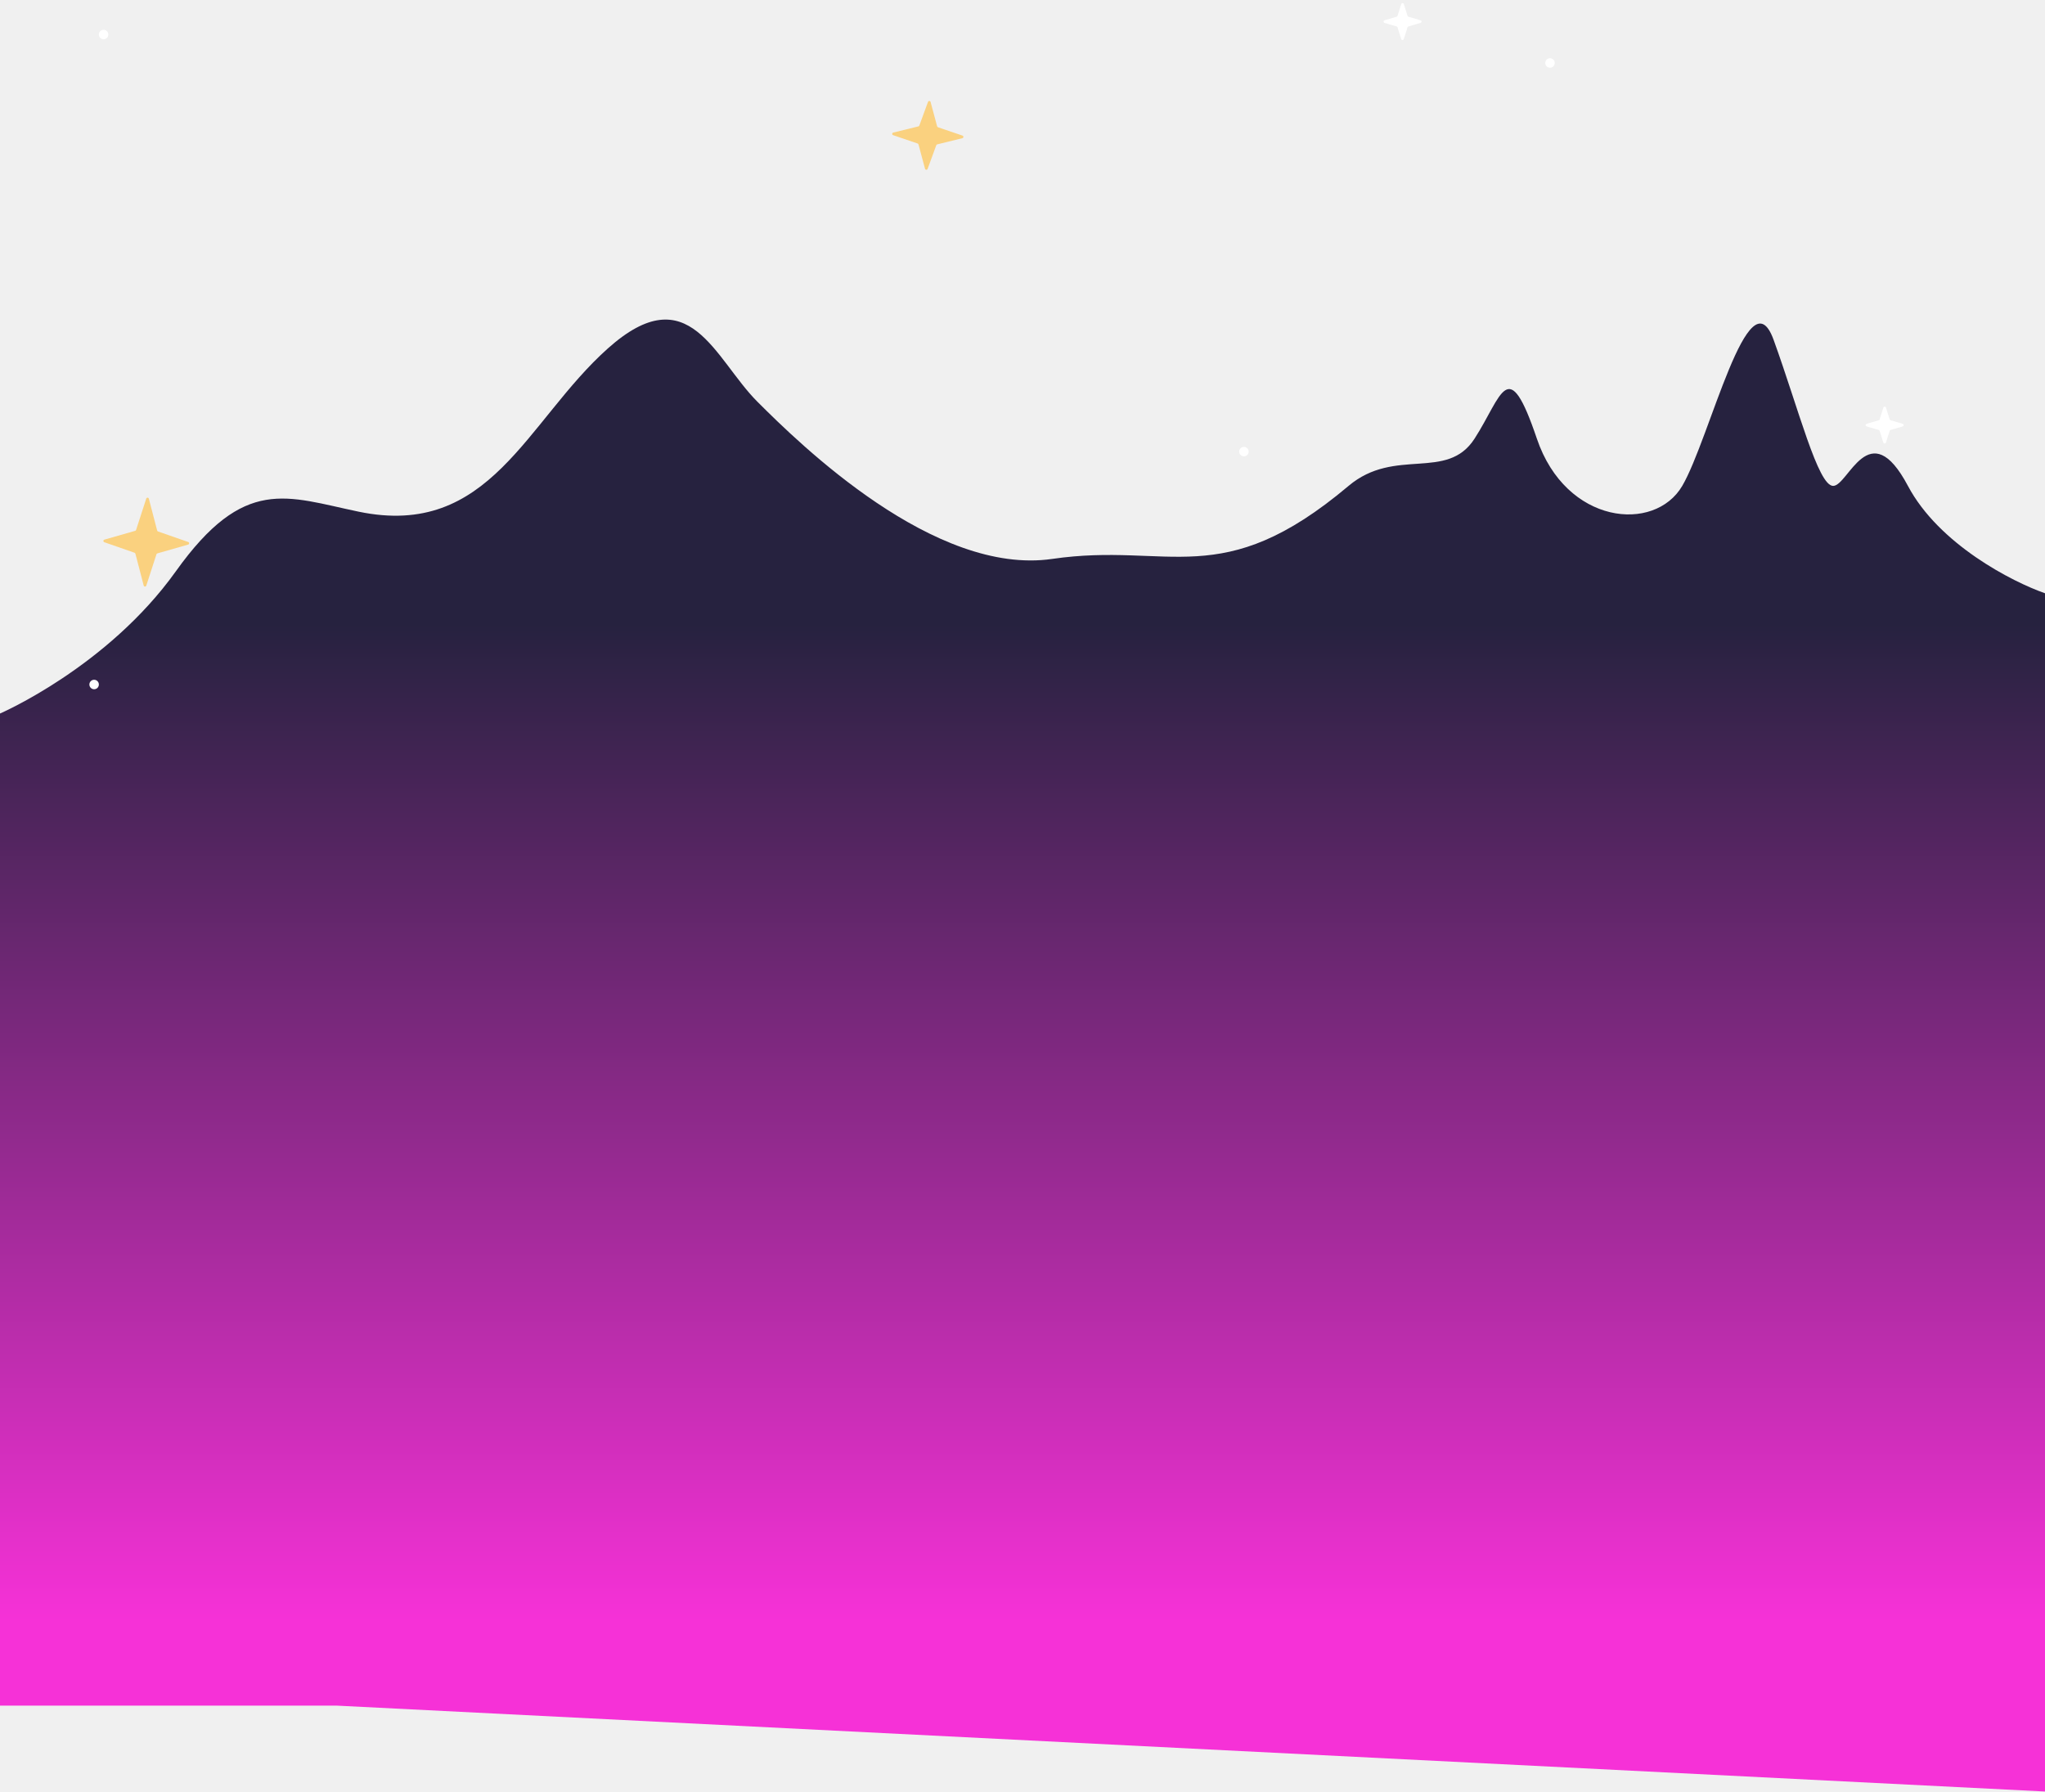
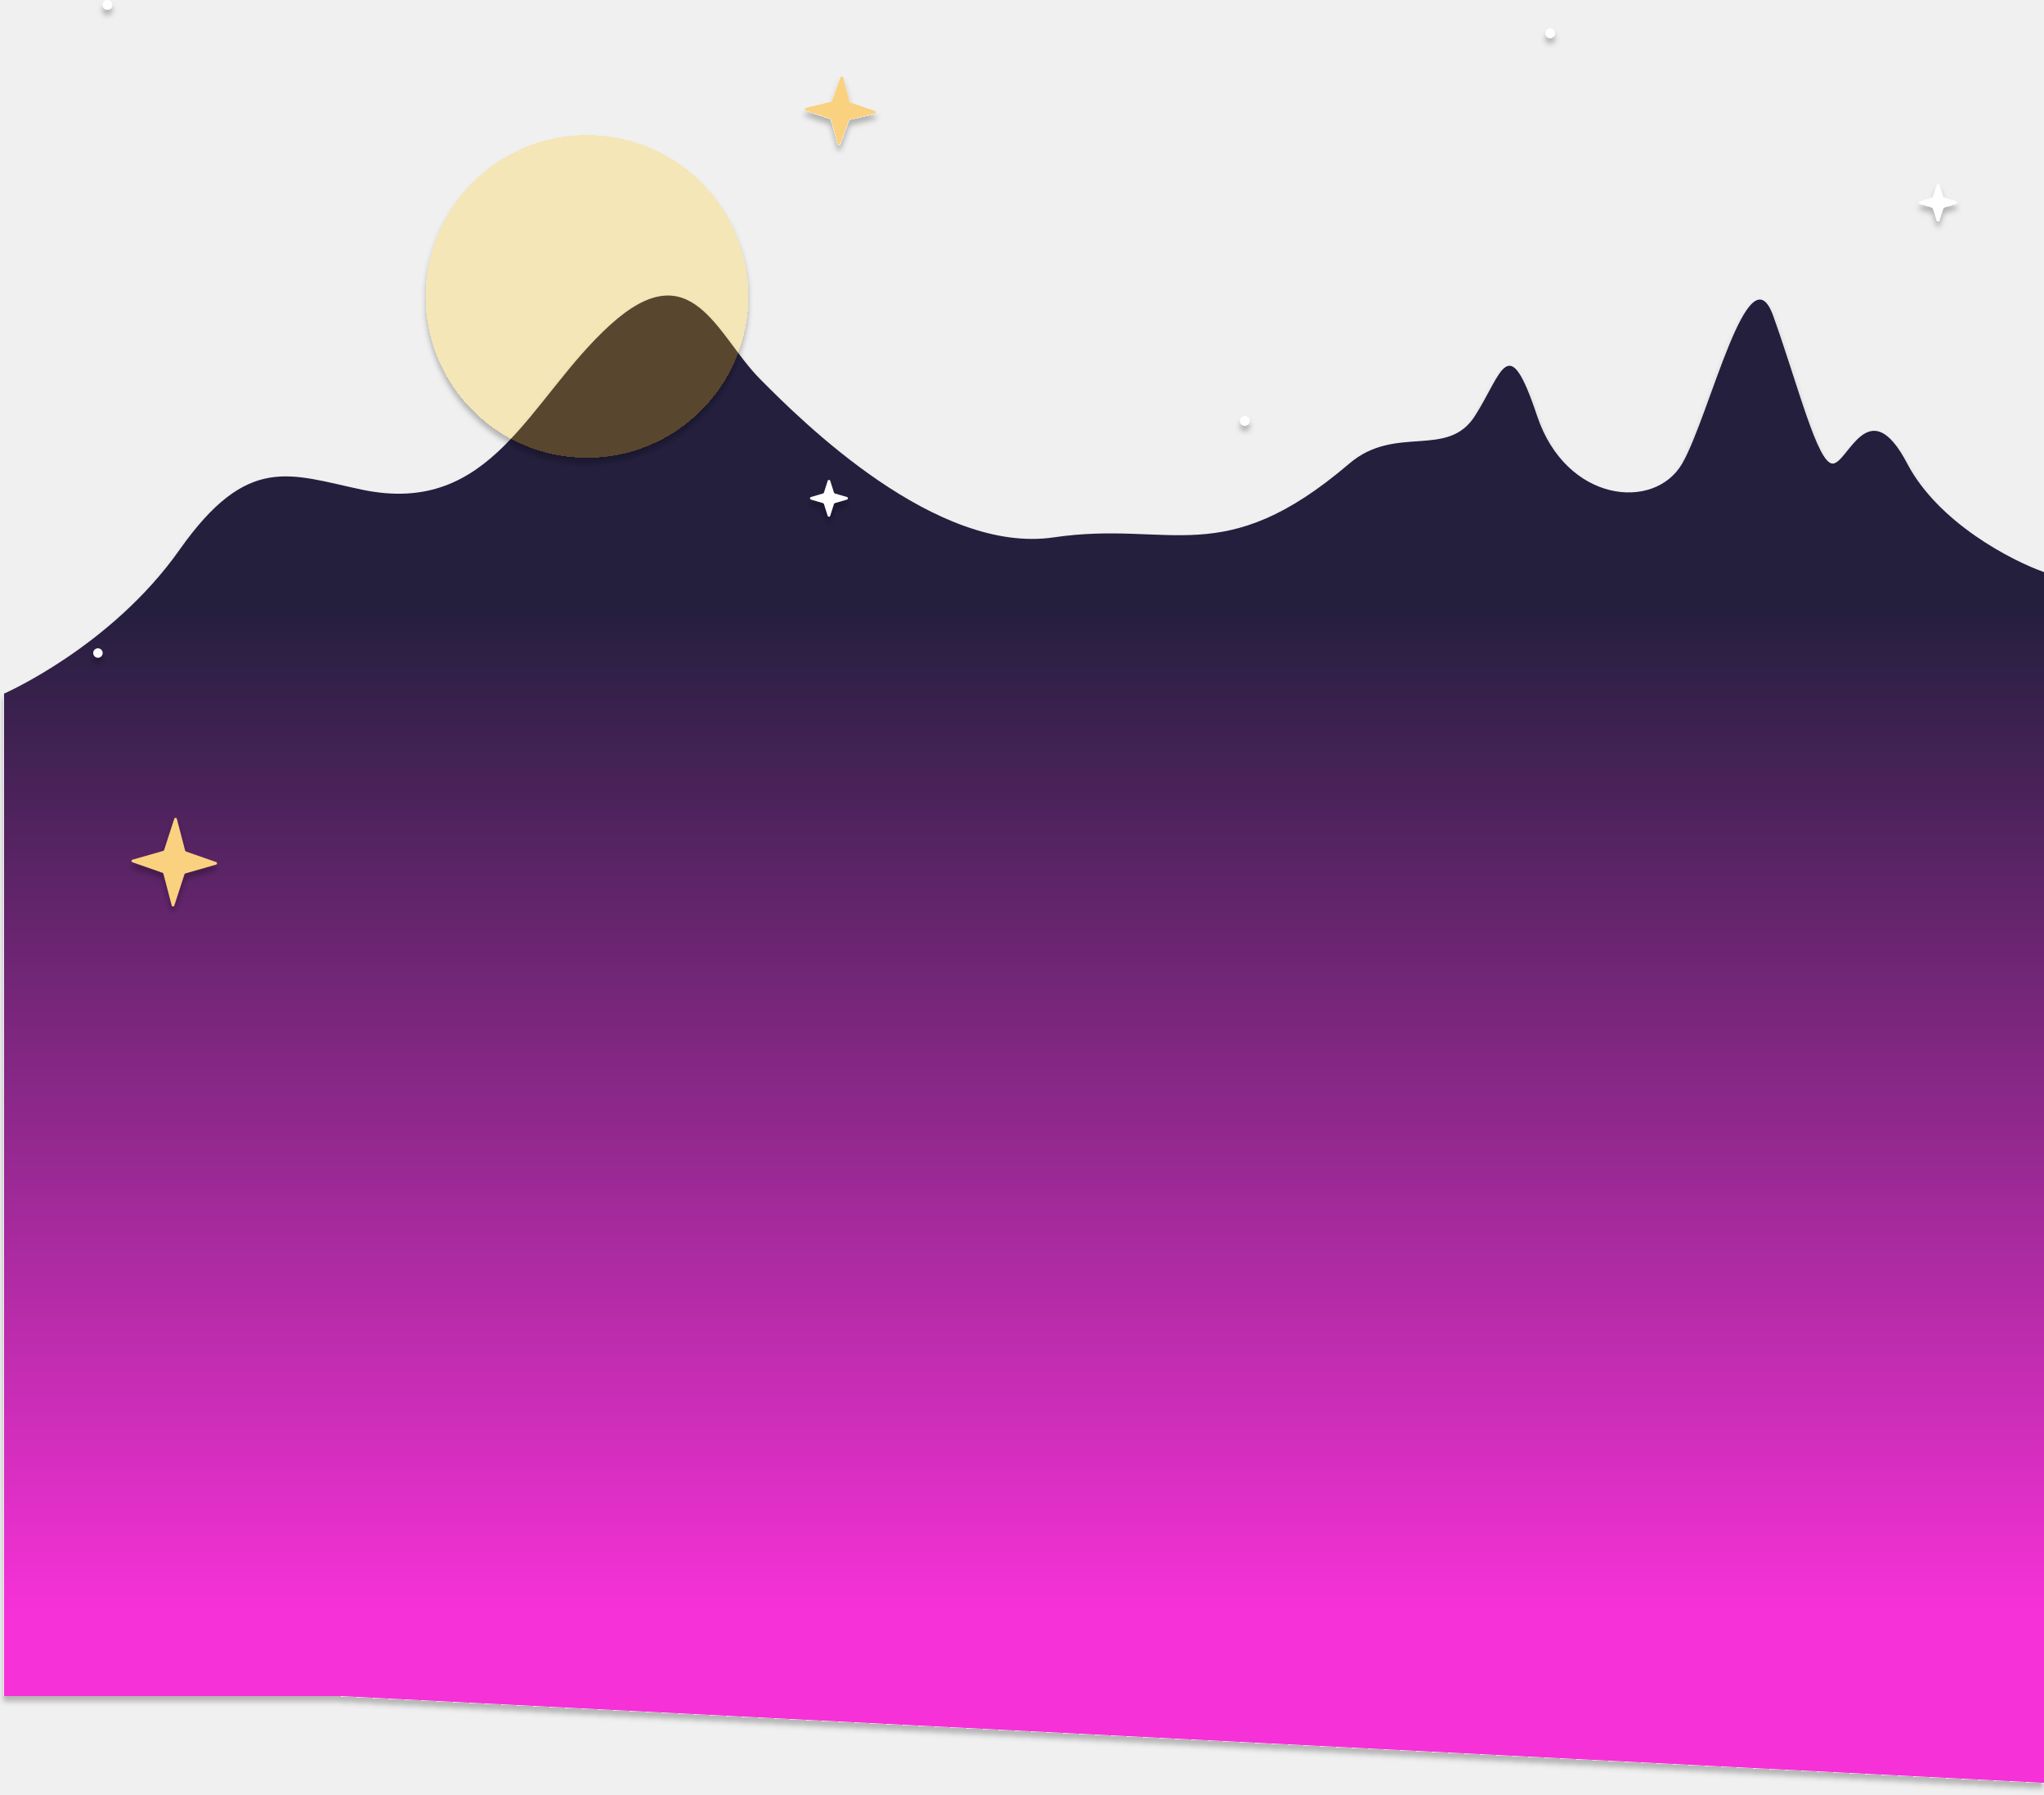
- <svg xmlns="http://www.w3.org/2000/svg" width="1510" height="1323" viewBox="0 0 1510 1323" fill="none">
-   <path d="M129.838 421.903C79.232 492.76 0 526.925 0 526.925V1259.57H248.429L1510 1323V438.12C1485.8 429.662 1431.69 401.963 1408.79 358.829C1380.16 304.912 1364.83 358.829 1353.58 358.829C1342.34 358.829 1328.02 301.74 1309.62 250.995C1291.22 200.249 1262.59 323.942 1242.15 358.829C1221.7 393.717 1156.27 387.374 1134.8 323.942C1113.33 260.509 1109.24 292.225 1088.79 323.942C1068.35 355.658 1030.1 329.879 995.762 358.829C901.706 438.12 863.879 400.06 776.98 412.747C690.081 425.433 590.914 328.346 559.221 296.63C527.529 264.914 509.127 203.42 448.808 257.338C388.49 311.255 361.909 398.064 264.787 377.859C211.731 366.821 180.443 351.046 129.838 421.903Z" fill="url(#paint0_linear_2612_23)" />
-   <path d="M1390.64 326.872C1390.93 327.803 1392.25 327.803 1392.55 326.872L1395.31 318.169C1395.41 317.851 1395.66 317.604 1395.98 317.511L1404.91 314.901C1405.87 314.62 1405.87 313.262 1404.91 312.981L1395.99 310.371C1395.67 310.277 1395.42 310.031 1395.32 309.713L1392.57 301.009C1392.27 300.079 1390.95 300.079 1390.66 301.009L1387.9 309.713C1387.79 310.031 1387.54 310.277 1387.22 310.371L1378.29 312.981C1377.34 313.262 1377.33 314.62 1378.29 314.901L1387.22 317.511C1387.54 317.604 1387.79 317.851 1387.89 318.169L1390.64 326.872Z" fill="white" />
-   <path d="M1034.64 28.872C1034.93 29.803 1036.25 29.803 1036.55 28.872L1039.31 20.169C1039.41 19.851 1039.66 19.605 1039.98 19.511L1048.91 16.901C1049.87 16.62 1049.87 15.261 1048.91 14.981L1039.99 12.371C1039.67 12.277 1039.42 12.03 1039.32 11.713L1036.57 3.009C1036.27 2.079 1034.95 2.079 1034.66 3.009L1031.9 11.713C1031.79 12.03 1031.54 12.277 1031.22 12.371L1022.29 14.981C1021.34 15.261 1021.33 16.62 1022.29 16.901L1031.22 19.511C1031.54 19.605 1031.79 19.851 1031.89 20.169L1034.64 28.872Z" fill="white" />
-   <circle cx="1144.5" cy="46.5" r="3.5" fill="white" />
-   <circle cx="69.5" cy="505.5" r="3.5" fill="white" />
-   <circle cx="76.5" cy="25.5" r="3.5" fill="white" />
-   <circle cx="918.5" cy="333.5" r="3.5" fill="white" />
-   <path d="M685.23 75.229C685.566 74.312 686.882 74.37 687.135 75.312L691.962 93.293C692.048 93.615 692.289 93.872 692.605 93.979L710.69 100.141C711.636 100.464 711.575 101.821 710.605 102.059L692.041 106.615C691.718 106.695 691.455 106.93 691.34 107.243L684.931 124.731C684.595 125.648 683.28 125.59 683.027 124.648L678.2 106.667C678.113 106.345 677.872 106.088 677.557 105.981L659.472 99.819C658.526 99.496 658.586 98.139 659.557 97.901L678.121 93.345C678.444 93.265 678.707 93.03 678.822 92.717L685.23 75.229Z" fill="#FAD17F" />
-   <path d="M107.987 368.214C108.296 367.263 109.654 367.301 109.906 368.268L116.04 391.79C116.124 392.113 116.363 392.372 116.678 392.481L138.997 400.259C139.919 400.58 139.88 401.896 138.942 402.164L116.203 408.671C115.883 408.763 115.629 409.008 115.526 409.325L108.025 432.463C107.717 433.414 106.358 433.376 106.106 432.409L99.972 408.887C99.888 408.564 99.649 408.305 99.334 408.196L77.015 400.418C76.094 400.097 76.132 398.781 77.071 398.513L99.809 392.006C100.129 391.914 100.383 391.669 100.486 391.352L107.987 368.214Z" fill="#FAD17F" />
+ <svg xmlns="http://www.w3.org/2000/svg" width="1513" height="1329" viewBox="0 0 1513 1329" fill="none">
+   <g filter="url(#filter0_d_201_9)">
+     <path d="M132.838 407.146C82.232 478.931 3 513.542 3 513.542V1255.78H251.429L1513 1320.05V423.574C1488.8 415.006 1434.69 386.944 1411.79 343.245C1383.16 288.622 1367.83 343.245 1356.58 343.245C1345.34 343.245 1331.02 285.409 1312.62 233.998C1294.22 182.588 1265.59 307.901 1245.15 343.245C1224.7 378.59 1159.27 372.164 1137.8 307.901C1116.33 243.638 1112.24 275.769 1091.79 307.901C1071.35 340.032 1033.1 313.915 998.762 343.245C904.706 423.574 866.879 385.016 779.98 397.869C693.081 410.722 593.914 312.363 562.221 280.231C530.529 248.1 512.127 185.801 451.808 240.424C391.49 295.048 364.909 382.994 267.787 362.524C214.731 351.342 183.443 335.361 132.838 407.146Z" fill="url(#paint0_linear_201_9)" />
+   </g>
+   <g filter="url(#filter1_d_201_9)">
+     <circle cx="434.5" cy="219.5" r="119.5" fill="#FFC700" fill-opacity="0.24" style="mix-blend-mode:lighten" shape-rendering="crispEdges" />
+   </g>
+   <g filter="url(#filter2_d_201_9)">
+     <path d="M1433.64 162.872C1433.93 163.803 1435.25 163.803 1435.55 162.872L1438.31 154.169C1438.41 153.851 1438.66 153.604 1438.98 153.511L1447.91 150.901C1448.87 150.62 1448.87 149.262 1447.91 148.981L1438.99 146.371C1438.67 146.277 1438.42 146.031 1438.32 145.713L1435.57 137.009C1435.27 136.079 1433.95 136.079 1433.66 137.009L1430.9 145.713C1430.79 146.031 1430.54 146.277 1430.22 146.371L1421.29 148.981C1420.34 149.262 1420.33 150.62 1421.29 150.901L1430.22 153.511C1430.54 153.604 1430.79 153.851 1430.89 154.169L1433.64 162.872Z" fill="white" />
+   </g>
+   <g filter="url(#filter3_d_201_9)">
+     <path d="M612.639 381.872C612.933 382.803 614.25 382.803 614.546 381.872L617.309 373.169C617.41 372.851 617.662 372.604 617.982 372.511L626.91 369.901C627.869 369.62 627.87 368.262 626.911 367.981L617.988 365.371C617.668 365.277 617.416 365.031 617.316 364.713L614.566 356.009C614.272 355.079 612.955 355.079 612.659 356.009L609.895 364.713C609.794 365.031 609.542 365.277 609.222 365.371L600.295 367.981C599.336 368.262 599.335 369.62 600.293 369.901L609.217 372.511C609.536 372.604 609.788 372.851 609.889 373.169L612.639 381.872Z" fill="white" />
+   </g>
+   <g filter="url(#filter4_d_201_9)">
+     <circle cx="1147.5" cy="24.5" r="3.5" fill="white" />
+   </g>
+   <g filter="url(#filter5_d_201_9)">
+     <circle cx="72.5" cy="483.5" r="3.5" fill="white" />
+   </g>
+   <g filter="url(#filter6_d_201_9)">
+     <circle cx="79.5" cy="3.5" r="3.5" fill="white" />
+   </g>
+   <g filter="url(#filter7_d_201_9)">
+     <circle cx="921.5" cy="311.5" r="3.5" fill="white" />
+   </g>
+   <g filter="url(#filter8_d_201_9)">
+     <path d="M622.231 57.229C622.567 56.312 623.883 56.37 624.136 57.312L628.962 75.293C629.049 75.615 629.29 75.872 629.605 75.979L647.691 82.141C648.636 82.464 648.576 83.821 647.605 84.059L629.042 88.615C628.718 88.695 628.455 88.93 628.34 89.243L621.932 106.731C621.596 107.648 620.28 107.59 620.027 106.648L615.2 88.667C615.114 88.345 614.873 88.088 614.557 87.981L596.472 81.819C595.526 81.496 595.587 80.139 596.557 79.901L615.121 75.345C615.445 75.265 615.708 75.03 615.822 74.717L622.231 57.229Z" fill="#FAD17F" />
+   </g>
+   <g filter="url(#filter9_d_201_9)">
+     <path d="M128.987 606.214C129.296 605.263 130.654 605.301 130.906 606.268L137.04 629.79C137.124 630.113 137.363 630.372 137.678 630.481L159.997 638.259C160.919 638.58 160.88 639.896 159.941 640.164L137.203 646.671C136.883 646.763 136.629 647.008 136.526 647.325L129.025 670.463C128.716 671.414 127.358 671.376 127.106 670.409L120.972 646.887C120.888 646.564 120.649 646.305 120.334 646.196L98.015 638.418C97.093 638.097 97.132 636.781 98.07 636.513L120.809 630.006C121.129 629.914 121.383 629.669 121.486 629.352L128.987 606.214Z" fill="#FAD17F" />
+   </g>
  <defs>
-     <linearGradient id="paint0_linear_2612_23" x1="755" y1="235.1" x2="755" y2="1323" gradientUnits="userSpaceOnUse">
-       <stop offset="0.207" stop-color="#26223F" />
+     <filter id="filter0_d_201_9" x="-1" y="218.807" width="1518" height="1109.24" filterUnits="userSpaceOnUse" color-interpolation-filters="sRGB">
+       <feFlood flood-opacity="0" result="BackgroundImageFix" />
+       <feColorMatrix in="SourceAlpha" type="matrix" values="0 0 0 0 0 0 0 0 0 0 0 0 0 0 0 0 0 0 127 0" result="hardAlpha" />
+       <feOffset dy="4" />
+       <feGaussianBlur stdDeviation="2" />
+       <feComposite in2="hardAlpha" operator="out" />
+       <feColorMatrix type="matrix" values="0 0 0 0 0 0 0 0 0 0 0 0 0 0 0 0 0 0 0.25 0" />
+       <feBlend mode="normal" in2="BackgroundImageFix" result="effect1_dropShadow_201_9" />
+       <feBlend mode="normal" in="SourceGraphic" in2="effect1_dropShadow_201_9" result="shape" />
+     </filter>
+     <filter id="filter1_d_201_9" x="311" y="100" width="247" height="247" filterUnits="userSpaceOnUse" color-interpolation-filters="sRGB">
+       <feFlood flood-opacity="0" result="BackgroundImageFix" />
+       <feColorMatrix in="SourceAlpha" type="matrix" values="0 0 0 0 0 0 0 0 0 0 0 0 0 0 0 0 0 0 127 0" result="hardAlpha" />
+       <feOffset dy="4" />
+       <feGaussianBlur stdDeviation="2" />
+       <feComposite in2="hardAlpha" operator="out" />
+       <feColorMatrix type="matrix" values="0 0 0 0 0 0 0 0 0 0 0 0 0 0 0 0 0 0 0.25 0" />
+       <feBlend mode="normal" in2="BackgroundImageFix" result="effect1_dropShadow_201_9" />
+       <feBlend mode="normal" in="SourceGraphic" in2="effect1_dropShadow_201_9" result="shape" />
+     </filter>
+     <filter id="filter2_d_201_9" x="1416.57" y="136.312" width="36.055" height="35.259" filterUnits="userSpaceOnUse" color-interpolation-filters="sRGB">
+       <feFlood flood-opacity="0" result="BackgroundImageFix" />
+       <feColorMatrix in="SourceAlpha" type="matrix" values="0 0 0 0 0 0 0 0 0 0 0 0 0 0 0 0 0 0 127 0" result="hardAlpha" />
+       <feOffset dy="4" />
+       <feGaussianBlur stdDeviation="2" />
+       <feComposite in2="hardAlpha" operator="out" />
+       <feColorMatrix type="matrix" values="0 0 0 0 0 0 0 0 0 0 0 0 0 0 0 0 0 0 0.25 0" />
+       <feBlend mode="normal" in2="BackgroundImageFix" result="effect1_dropShadow_201_9" />
+       <feBlend mode="normal" in="SourceGraphic" in2="effect1_dropShadow_201_9" result="shape" />
+     </filter>
+     <filter id="filter3_d_201_9" x="595.575" y="355.312" width="36.055" height="35.259" filterUnits="userSpaceOnUse" color-interpolation-filters="sRGB">
+       <feFlood flood-opacity="0" result="BackgroundImageFix" />
+       <feColorMatrix in="SourceAlpha" type="matrix" values="0 0 0 0 0 0 0 0 0 0 0 0 0 0 0 0 0 0 127 0" result="hardAlpha" />
+       <feOffset dy="4" />
+       <feGaussianBlur stdDeviation="2" />
+       <feComposite in2="hardAlpha" operator="out" />
+       <feColorMatrix type="matrix" values="0 0 0 0 0 0 0 0 0 0 0 0 0 0 0 0 0 0 0.25 0" />
+       <feBlend mode="normal" in2="BackgroundImageFix" result="effect1_dropShadow_201_9" />
+       <feBlend mode="normal" in="SourceGraphic" in2="effect1_dropShadow_201_9" result="shape" />
+     </filter>
+     <filter id="filter4_d_201_9" x="1140" y="21" width="15" height="15" filterUnits="userSpaceOnUse" color-interpolation-filters="sRGB">
+       <feFlood flood-opacity="0" result="BackgroundImageFix" />
+       <feColorMatrix in="SourceAlpha" type="matrix" values="0 0 0 0 0 0 0 0 0 0 0 0 0 0 0 0 0 0 127 0" result="hardAlpha" />
+       <feOffset dy="4" />
+       <feGaussianBlur stdDeviation="2" />
+       <feComposite in2="hardAlpha" operator="out" />
+       <feColorMatrix type="matrix" values="0 0 0 0 0 0 0 0 0 0 0 0 0 0 0 0 0 0 0.25 0" />
+       <feBlend mode="normal" in2="BackgroundImageFix" result="effect1_dropShadow_201_9" />
+       <feBlend mode="normal" in="SourceGraphic" in2="effect1_dropShadow_201_9" result="shape" />
+     </filter>
+     <filter id="filter5_d_201_9" x="65" y="480" width="15" height="15" filterUnits="userSpaceOnUse" color-interpolation-filters="sRGB">
+       <feFlood flood-opacity="0" result="BackgroundImageFix" />
+       <feColorMatrix in="SourceAlpha" type="matrix" values="0 0 0 0 0 0 0 0 0 0 0 0 0 0 0 0 0 0 127 0" result="hardAlpha" />
+       <feOffset dy="4" />
+       <feGaussianBlur stdDeviation="2" />
+       <feComposite in2="hardAlpha" operator="out" />
+       <feColorMatrix type="matrix" values="0 0 0 0 0 0 0 0 0 0 0 0 0 0 0 0 0 0 0.25 0" />
+       <feBlend mode="normal" in2="BackgroundImageFix" result="effect1_dropShadow_201_9" />
+       <feBlend mode="normal" in="SourceGraphic" in2="effect1_dropShadow_201_9" result="shape" />
+     </filter>
+     <filter id="filter6_d_201_9" x="72" y="0" width="15" height="15" filterUnits="userSpaceOnUse" color-interpolation-filters="sRGB">
+       <feFlood flood-opacity="0" result="BackgroundImageFix" />
+       <feColorMatrix in="SourceAlpha" type="matrix" values="0 0 0 0 0 0 0 0 0 0 0 0 0 0 0 0 0 0 127 0" result="hardAlpha" />
+       <feOffset dy="4" />
+       <feGaussianBlur stdDeviation="2" />
+       <feComposite in2="hardAlpha" operator="out" />
+       <feColorMatrix type="matrix" values="0 0 0 0 0 0 0 0 0 0 0 0 0 0 0 0 0 0 0.25 0" />
+       <feBlend mode="normal" in2="BackgroundImageFix" result="effect1_dropShadow_201_9" />
+       <feBlend mode="normal" in="SourceGraphic" in2="effect1_dropShadow_201_9" result="shape" />
+     </filter>
+     <filter id="filter7_d_201_9" x="914" y="308" width="15" height="15" filterUnits="userSpaceOnUse" color-interpolation-filters="sRGB">
+       <feFlood flood-opacity="0" result="BackgroundImageFix" />
+       <feColorMatrix in="SourceAlpha" type="matrix" values="0 0 0 0 0 0 0 0 0 0 0 0 0 0 0 0 0 0 127 0" result="hardAlpha" />
+       <feOffset dy="4" />
+       <feGaussianBlur stdDeviation="2" />
+       <feComposite in2="hardAlpha" operator="out" />
+       <feColorMatrix type="matrix" values="0 0 0 0 0 0 0 0 0 0 0 0 0 0 0 0 0 0 0.25 0" />
+       <feBlend mode="normal" in2="BackgroundImageFix" result="effect1_dropShadow_201_9" />
+       <feBlend mode="normal" in="SourceGraphic" in2="effect1_dropShadow_201_9" result="shape" />
+     </filter>
+     <filter id="filter8_d_201_9" x="591.795" y="56.572" width="60.573" height="58.815" filterUnits="userSpaceOnUse" color-interpolation-filters="sRGB">
+       <feFlood flood-opacity="0" result="BackgroundImageFix" />
+       <feColorMatrix in="SourceAlpha" type="matrix" values="0 0 0 0 0 0 0 0 0 0 0 0 0 0 0 0 0 0 127 0" result="hardAlpha" />
+       <feOffset dy="4" />
+       <feGaussianBlur stdDeviation="2" />
+       <feComposite in2="hardAlpha" operator="out" />
+       <feColorMatrix type="matrix" values="0 0 0 0 0 0 0 0 0 0 0 0 0 0 0 0 0 0 0.25 0" />
+       <feBlend mode="normal" in2="BackgroundImageFix" result="effect1_dropShadow_201_9" />
+       <feBlend mode="normal" in="SourceGraphic" in2="effect1_dropShadow_201_9" result="shape" />
+     </filter>
+     <filter id="filter9_d_201_9" x="93.345" y="605.521" width="71.323" height="73.634" filterUnits="userSpaceOnUse" color-interpolation-filters="sRGB">
+       <feFlood flood-opacity="0" result="BackgroundImageFix" />
+       <feColorMatrix in="SourceAlpha" type="matrix" values="0 0 0 0 0 0 0 0 0 0 0 0 0 0 0 0 0 0 127 0" result="hardAlpha" />
+       <feOffset dy="4" />
+       <feGaussianBlur stdDeviation="2" />
+       <feComposite in2="hardAlpha" operator="out" />
+       <feColorMatrix type="matrix" values="0 0 0 0 0 0 0 0 0 0 0 0 0 0 0 0 0 0 0.25 0" />
+       <feBlend mode="normal" in2="BackgroundImageFix" result="effect1_dropShadow_201_9" />
+       <feBlend mode="normal" in="SourceGraphic" in2="effect1_dropShadow_201_9" result="shape" />
+     </filter>
+     <linearGradient id="paint0_linear_201_9" x1="758" y1="217.895" x2="758" y2="1320.05" gradientUnits="userSpaceOnUse">
+       <stop offset="0.207" stop-color="#231F3D" />
      <stop offset="0.884" stop-color="#F631D7" />
    </linearGradient>
  </defs>
</svg>
